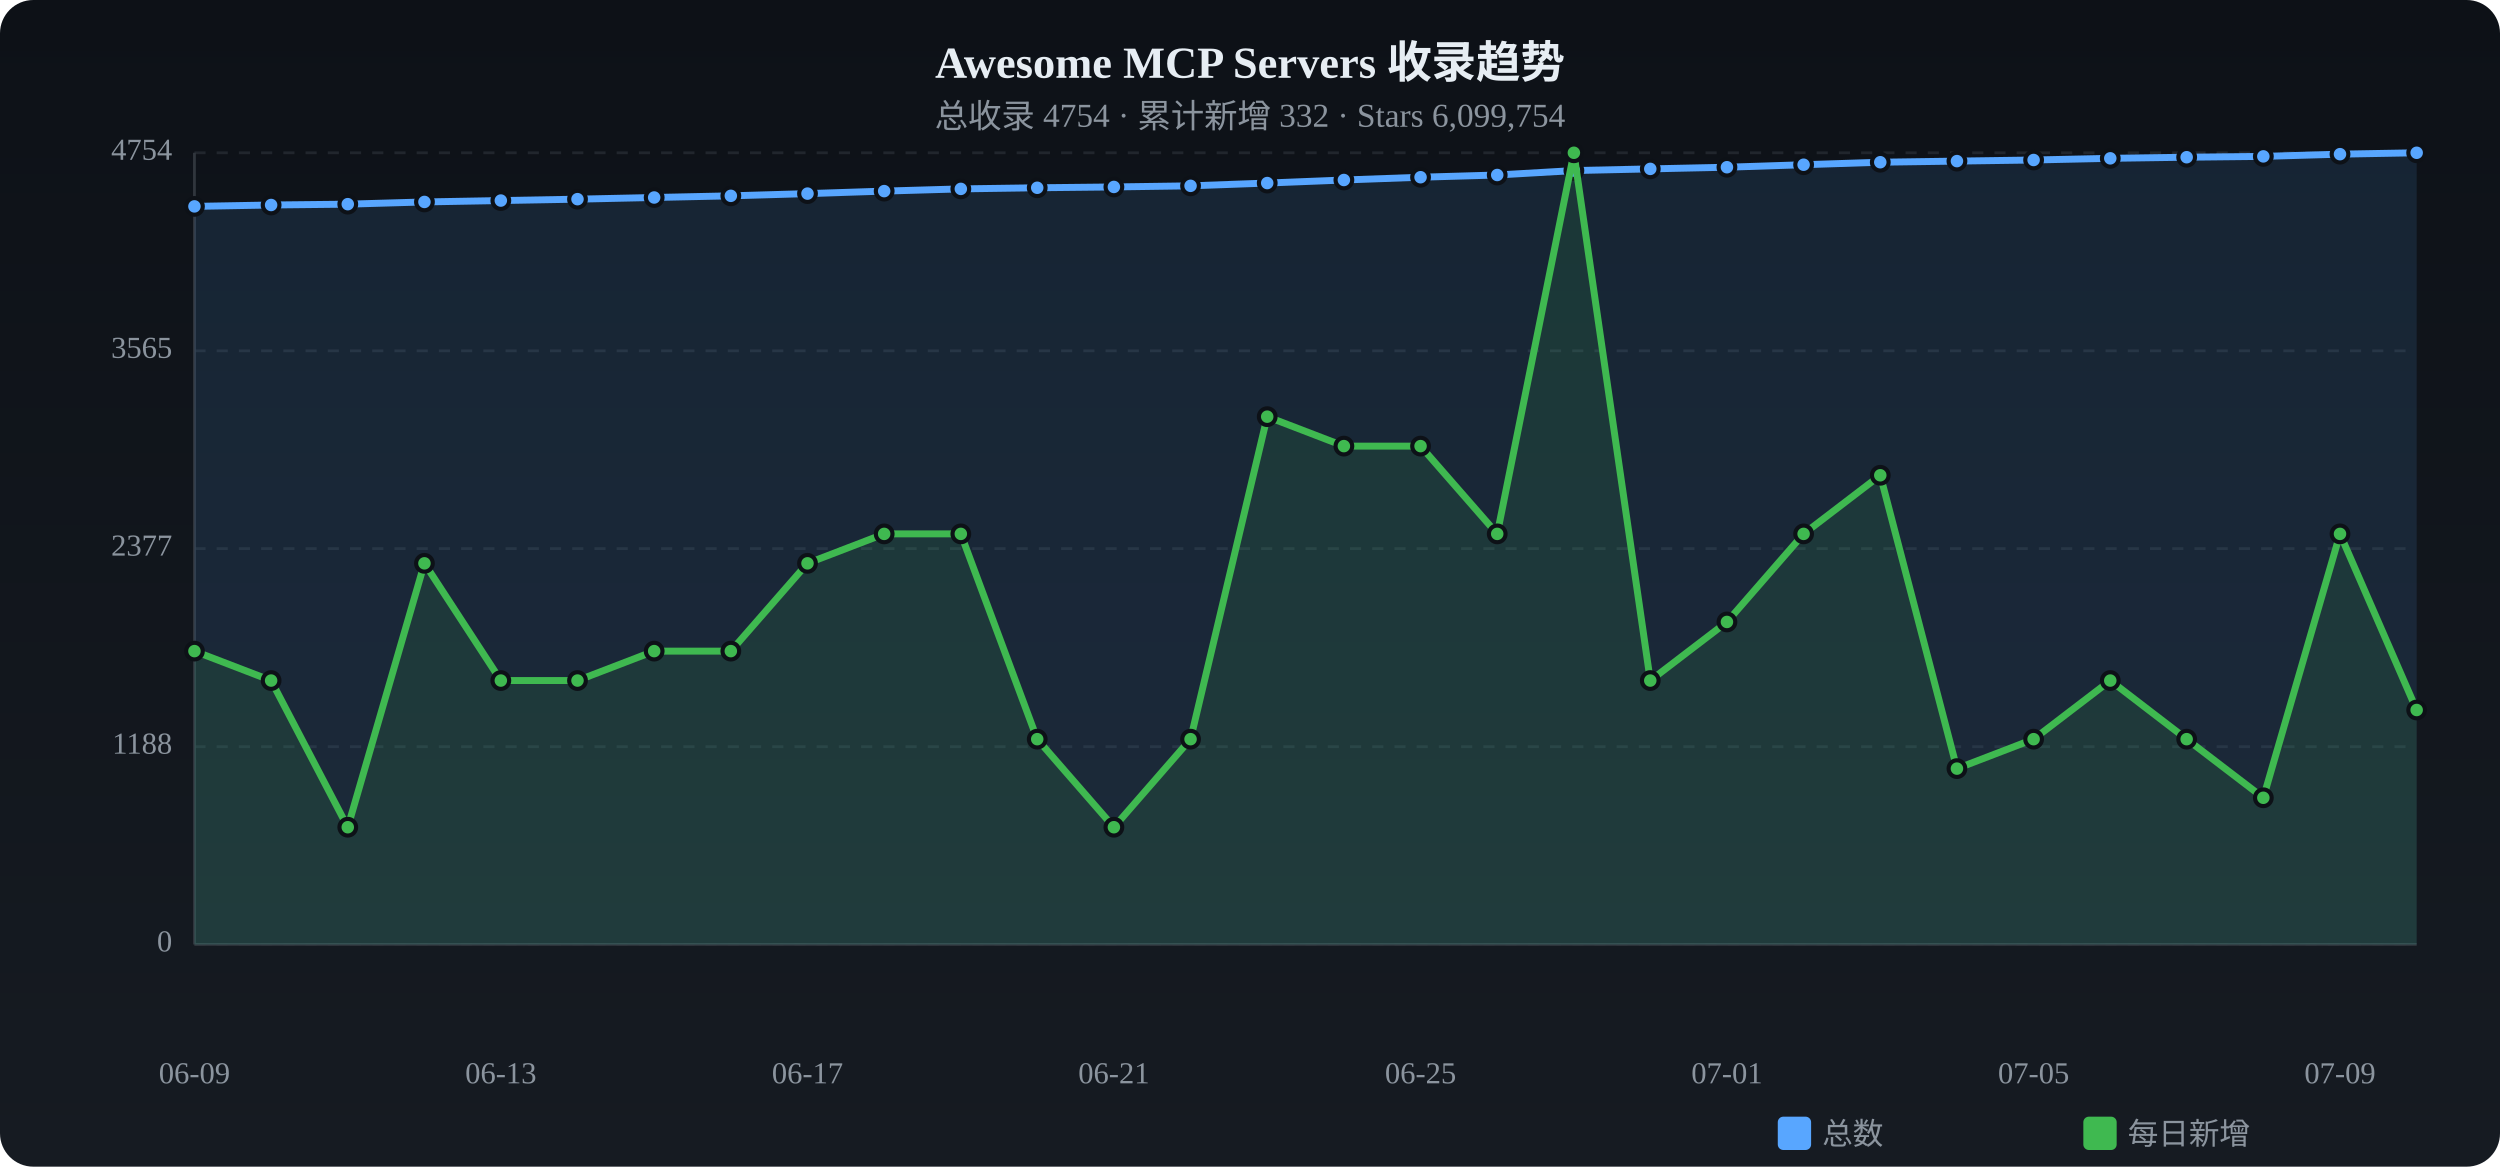
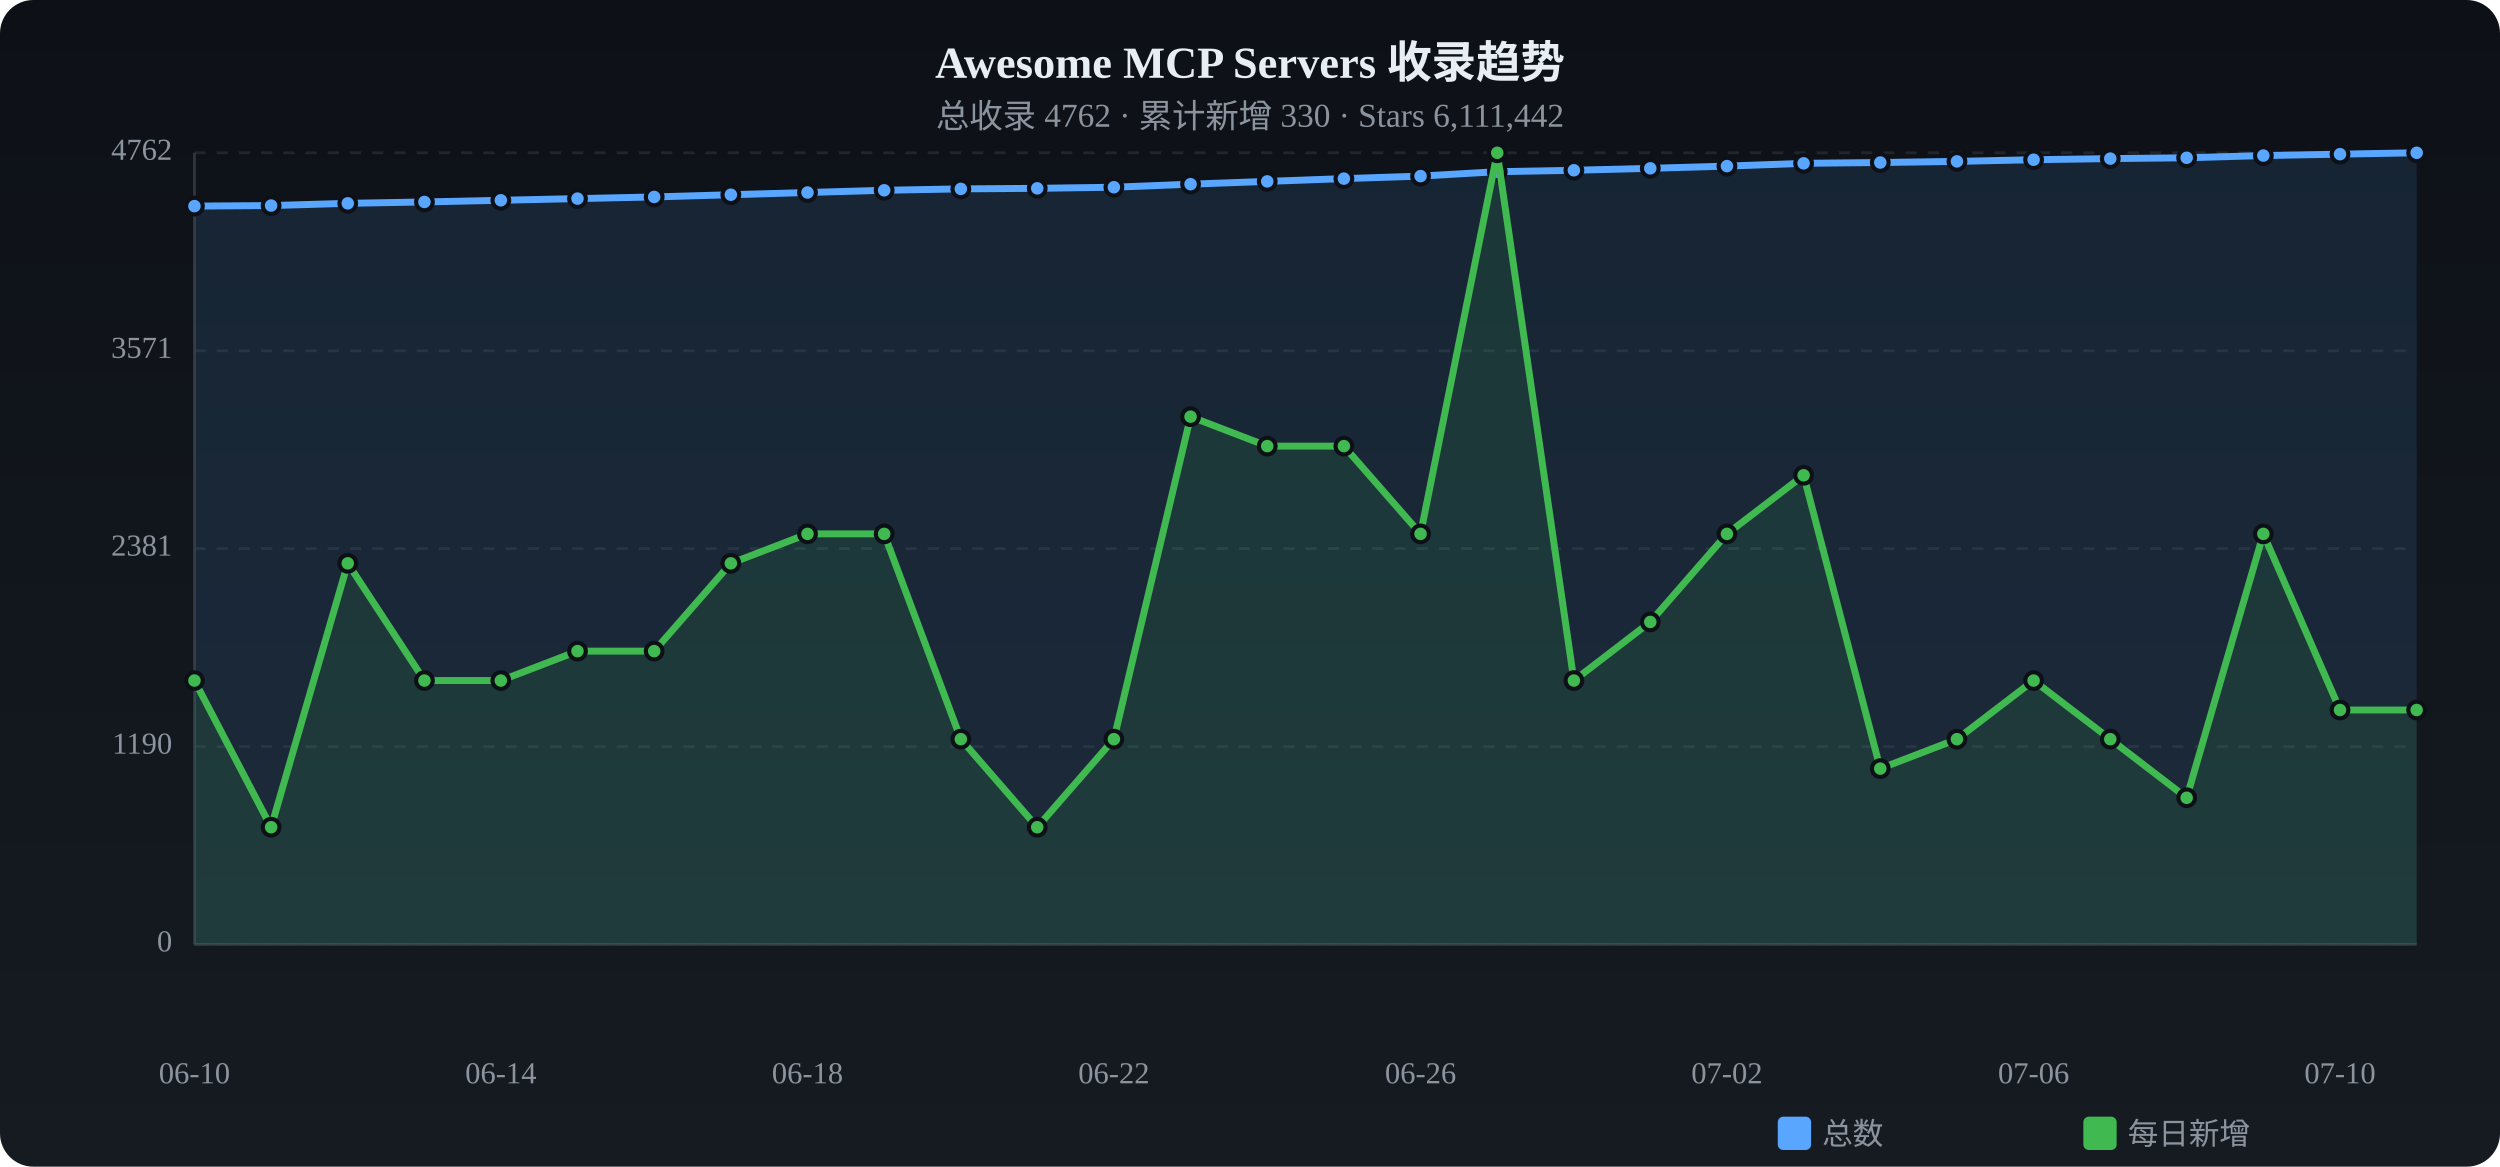
<svg xmlns="http://www.w3.org/2000/svg" viewBox="0 0 900 420" width="900" height="420">
  <defs>
    <linearGradient id="tbg" x1="0%" y1="0%" x2="0%" y2="100%">
      <stop offset="0%" stop-color="#0d1117" />
      <stop offset="100%" stop-color="#161b22" />
    </linearGradient>
  </defs>
  <rect width="900" height="420" rx="12" fill="url(#tbg)" />
  <text x="450.0" y="28" text-anchor="middle" fill="#e6edf3" font-size="16" font-weight="bold">Awesome MCP Servers 收录趋势</text>
-   <text x="450.0" y="46" text-anchor="middle" fill="#8b949e" font-size="12">总收录 4754 · 累计新增 332 · Stars 6,099,754</text>
+   <text x="450.0" y="46" text-anchor="middle" fill="#8b949e" font-size="12">总收录 4762 · 累计新增 330 · Stars 6,111,442</text>
  <text x="62" y="340.0" text-anchor="end" fill="#8b949e" font-size="11" dominant-baseline="middle">0</text>
  <line x1="70" y1="340.0" x2="870" y2="340.0" stroke="#21262d" stroke-dasharray="4 4" />
-   <text x="62" y="268.8" text-anchor="end" fill="#8b949e" font-size="11" dominant-baseline="middle">1188</text>
+   <text x="62" y="268.8" text-anchor="end" fill="#8b949e" font-size="11" dominant-baseline="middle">1190</text>
  <line x1="70" y1="268.8" x2="870" y2="268.8" stroke="#21262d" stroke-dasharray="4 4" />
-   <text x="62" y="197.5" text-anchor="end" fill="#8b949e" font-size="11" dominant-baseline="middle">2377</text>
+   <text x="62" y="197.5" text-anchor="end" fill="#8b949e" font-size="11" dominant-baseline="middle">2381</text>
  <line x1="70" y1="197.5" x2="870" y2="197.5" stroke="#21262d" stroke-dasharray="4 4" />
-   <text x="62" y="126.3" text-anchor="end" fill="#8b949e" font-size="11" dominant-baseline="middle">3565</text>
+   <text x="62" y="126.3" text-anchor="end" fill="#8b949e" font-size="11" dominant-baseline="middle">3571</text>
  <line x1="70" y1="126.3" x2="870" y2="126.3" stroke="#21262d" stroke-dasharray="4 4" />
-   <text x="62" y="55.0" text-anchor="end" fill="#8b949e" font-size="11" dominant-baseline="middle">4754</text>
+   <text x="62" y="55.0" text-anchor="end" fill="#8b949e" font-size="11" dominant-baseline="middle">4762</text>
  <line x1="70" y1="55.0" x2="870" y2="55.0" stroke="#21262d" stroke-dasharray="4 4" />
  <line x1="70" y1="55" x2="70" y2="340" stroke="#30363d" />
  <line x1="70" y1="340" x2="870" y2="340" stroke="#30363d" />
-   <path d="M70.0,74.3 L97.6,73.8 L125.2,73.5 L152.8,72.7 L180.3,72.2 L207.9,71.7 L235.5,71.1 L263.1,70.5 L290.7,69.7 L318.3,68.8 L345.9,68.0 L373.4,67.6 L401.0,67.3 L428.6,66.9 L456.2,65.9 L483.8,64.8 L511.4,63.8 L539.0,63.0 L566.6,61.4 L594.1,60.8 L621.7,60.2 L649.3,59.3 L676.9,58.4 L704.5,58.0 L732.1,57.6 L759.7,57.0 L787.2,56.6 L814.8,56.3 L842.4,55.5 L870.0,55.0 L870.0,340 L70.0,340 Z" fill="#58a6ff" opacity="0.12" />
-   <polyline points="70.0,74.3 97.6,73.8 125.2,73.5 152.8,72.7 180.3,72.2 207.9,71.7 235.5,71.1 263.1,70.5 290.7,69.7 318.3,68.8 345.9,68.0 373.4,67.6 401.0,67.3 428.6,66.9 456.2,65.9 483.8,64.8 511.4,63.8 539.0,63.0 566.6,61.4 594.1,60.8 621.7,60.2 649.3,59.3 676.9,58.4 704.5,58.0 732.1,57.6 759.7,57.0 787.2,56.6 814.8,56.3 842.4,55.5 870.0,55.0" fill="none" stroke="#58a6ff" stroke-width="2.5" stroke-linecap="round" stroke-linejoin="round" />
-   <circle cx="70.0" cy="74.3" r="3" fill="#58a6ff" stroke="#0d1117" stroke-width="1.5" />
-   <circle cx="97.6" cy="73.8" r="3" fill="#58a6ff" stroke="#0d1117" stroke-width="1.5" />
-   <circle cx="125.2" cy="73.5" r="3" fill="#58a6ff" stroke="#0d1117" stroke-width="1.5" />
+   <path d="M70.0,74.2 L97.6,74.0 L125.2,73.2 L152.8,72.7 L180.3,72.1 L207.9,71.5 L235.5,70.9 L263.1,70.1 L290.7,69.3 L318.3,68.5 L345.9,68.0 L373.4,67.8 L401.0,67.4 L428.6,66.3 L456.2,65.3 L483.8,64.3 L511.4,63.4 L539.0,61.8 L566.6,61.3 L594.1,60.6 L621.7,59.8 L649.3,58.8 L676.9,58.5 L704.5,58.1 L732.1,57.5 L759.7,57.1 L787.2,56.8 L814.8,56.0 L842.4,55.5 L870.0,55.0 L870.0,340 L70.0,340 Z" fill="#58a6ff" opacity="0.12" />
+   <polyline points="70.0,74.2 97.6,74.0 125.2,73.2 152.8,72.7 180.3,72.1 207.9,71.5 235.5,70.9 263.1,70.1 290.7,69.3 318.3,68.5 345.9,68.0 373.4,67.8 401.0,67.4 428.6,66.3 456.2,65.3 483.8,64.3 511.4,63.4 539.0,61.8 566.6,61.3 594.1,60.6 621.7,59.8 649.3,58.8 676.9,58.5 704.5,58.1 732.1,57.5 759.7,57.1 787.2,56.8 814.8,56.0 842.4,55.5 870.0,55.0" fill="none" stroke="#58a6ff" stroke-width="2.5" stroke-linecap="round" stroke-linejoin="round" />
+   <circle cx="70.0" cy="74.2" r="3" fill="#58a6ff" stroke="#0d1117" stroke-width="1.5" />
+   <circle cx="97.6" cy="74.0" r="3" fill="#58a6ff" stroke="#0d1117" stroke-width="1.5" />
+   <circle cx="125.2" cy="73.2" r="3" fill="#58a6ff" stroke="#0d1117" stroke-width="1.5" />
  <circle cx="152.8" cy="72.7" r="3" fill="#58a6ff" stroke="#0d1117" stroke-width="1.5" />
-   <circle cx="180.3" cy="72.2" r="3" fill="#58a6ff" stroke="#0d1117" stroke-width="1.5" />
-   <circle cx="207.9" cy="71.7" r="3" fill="#58a6ff" stroke="#0d1117" stroke-width="1.5" />
-   <circle cx="235.5" cy="71.1" r="3" fill="#58a6ff" stroke="#0d1117" stroke-width="1.5" />
-   <circle cx="263.1" cy="70.5" r="3" fill="#58a6ff" stroke="#0d1117" stroke-width="1.5" />
-   <circle cx="290.7" cy="69.7" r="3" fill="#58a6ff" stroke="#0d1117" stroke-width="1.5" />
-   <circle cx="318.3" cy="68.8" r="3" fill="#58a6ff" stroke="#0d1117" stroke-width="1.5" />
+   <circle cx="180.3" cy="72.1" r="3" fill="#58a6ff" stroke="#0d1117" stroke-width="1.5" />
+   <circle cx="207.9" cy="71.5" r="3" fill="#58a6ff" stroke="#0d1117" stroke-width="1.5" />
+   <circle cx="235.5" cy="70.9" r="3" fill="#58a6ff" stroke="#0d1117" stroke-width="1.5" />
+   <circle cx="263.1" cy="70.1" r="3" fill="#58a6ff" stroke="#0d1117" stroke-width="1.5" />
+   <circle cx="290.7" cy="69.3" r="3" fill="#58a6ff" stroke="#0d1117" stroke-width="1.5" />
+   <circle cx="318.3" cy="68.5" r="3" fill="#58a6ff" stroke="#0d1117" stroke-width="1.5" />
  <circle cx="345.9" cy="68.0" r="3" fill="#58a6ff" stroke="#0d1117" stroke-width="1.5" />
-   <circle cx="373.4" cy="67.6" r="3" fill="#58a6ff" stroke="#0d1117" stroke-width="1.5" />
-   <circle cx="401.0" cy="67.3" r="3" fill="#58a6ff" stroke="#0d1117" stroke-width="1.5" />
-   <circle cx="428.6" cy="66.9" r="3" fill="#58a6ff" stroke="#0d1117" stroke-width="1.5" />
-   <circle cx="456.2" cy="65.9" r="3" fill="#58a6ff" stroke="#0d1117" stroke-width="1.5" />
-   <circle cx="483.8" cy="64.8" r="3" fill="#58a6ff" stroke="#0d1117" stroke-width="1.5" />
-   <circle cx="511.4" cy="63.8" r="3" fill="#58a6ff" stroke="#0d1117" stroke-width="1.5" />
-   <circle cx="539.0" cy="63.0" r="3" fill="#58a6ff" stroke="#0d1117" stroke-width="1.5" />
-   <circle cx="566.6" cy="61.4" r="3" fill="#58a6ff" stroke="#0d1117" stroke-width="1.5" />
-   <circle cx="594.1" cy="60.8" r="3" fill="#58a6ff" stroke="#0d1117" stroke-width="1.5" />
-   <circle cx="621.7" cy="60.2" r="3" fill="#58a6ff" stroke="#0d1117" stroke-width="1.5" />
-   <circle cx="649.3" cy="59.3" r="3" fill="#58a6ff" stroke="#0d1117" stroke-width="1.5" />
-   <circle cx="676.9" cy="58.4" r="3" fill="#58a6ff" stroke="#0d1117" stroke-width="1.5" />
-   <circle cx="704.5" cy="58.0" r="3" fill="#58a6ff" stroke="#0d1117" stroke-width="1.5" />
-   <circle cx="732.1" cy="57.6" r="3" fill="#58a6ff" stroke="#0d1117" stroke-width="1.5" />
-   <circle cx="759.7" cy="57.0" r="3" fill="#58a6ff" stroke="#0d1117" stroke-width="1.5" />
-   <circle cx="787.2" cy="56.6" r="3" fill="#58a6ff" stroke="#0d1117" stroke-width="1.5" />
-   <circle cx="814.8" cy="56.3" r="3" fill="#58a6ff" stroke="#0d1117" stroke-width="1.5" />
+   <circle cx="373.4" cy="67.8" r="3" fill="#58a6ff" stroke="#0d1117" stroke-width="1.5" />
+   <circle cx="401.0" cy="67.4" r="3" fill="#58a6ff" stroke="#0d1117" stroke-width="1.5" />
+   <circle cx="428.6" cy="66.3" r="3" fill="#58a6ff" stroke="#0d1117" stroke-width="1.5" />
+   <circle cx="456.2" cy="65.3" r="3" fill="#58a6ff" stroke="#0d1117" stroke-width="1.5" />
+   <circle cx="483.8" cy="64.3" r="3" fill="#58a6ff" stroke="#0d1117" stroke-width="1.5" />
+   <circle cx="511.4" cy="63.4" r="3" fill="#58a6ff" stroke="#0d1117" stroke-width="1.5" />
+   <circle cx="539.0" cy="61.8" r="3" fill="#58a6ff" stroke="#0d1117" stroke-width="1.5" />
+   <circle cx="566.6" cy="61.3" r="3" fill="#58a6ff" stroke="#0d1117" stroke-width="1.5" />
+   <circle cx="594.1" cy="60.6" r="3" fill="#58a6ff" stroke="#0d1117" stroke-width="1.5" />
+   <circle cx="621.7" cy="59.8" r="3" fill="#58a6ff" stroke="#0d1117" stroke-width="1.5" />
+   <circle cx="649.3" cy="58.8" r="3" fill="#58a6ff" stroke="#0d1117" stroke-width="1.5" />
+   <circle cx="676.9" cy="58.5" r="3" fill="#58a6ff" stroke="#0d1117" stroke-width="1.5" />
+   <circle cx="704.5" cy="58.1" r="3" fill="#58a6ff" stroke="#0d1117" stroke-width="1.5" />
+   <circle cx="732.1" cy="57.5" r="3" fill="#58a6ff" stroke="#0d1117" stroke-width="1.5" />
+   <circle cx="759.7" cy="57.1" r="3" fill="#58a6ff" stroke="#0d1117" stroke-width="1.5" />
+   <circle cx="787.2" cy="56.8" r="3" fill="#58a6ff" stroke="#0d1117" stroke-width="1.5" />
+   <circle cx="814.8" cy="56.0" r="3" fill="#58a6ff" stroke="#0d1117" stroke-width="1.5" />
  <circle cx="842.4" cy="55.5" r="3" fill="#58a6ff" stroke="#0d1117" stroke-width="1.5" />
  <circle cx="870.0" cy="55.0" r="3" fill="#58a6ff" stroke="#0d1117" stroke-width="1.5" />
-   <path d="M70.0,234.4 L97.6,245.0 L125.2,297.8 L152.8,202.8 L180.3,245.0 L207.9,245.0 L235.5,234.4 L263.1,234.4 L290.7,202.8 L318.3,192.2 L345.9,192.2 L373.4,266.1 L401.0,297.8 L428.6,266.1 L456.2,150.0 L483.8,160.6 L511.4,160.6 L539.0,192.2 L566.6,55.0 L594.1,245.0 L621.7,223.9 L649.3,192.2 L676.9,171.1 L704.5,276.7 L732.1,266.1 L759.7,245.0 L787.2,266.1 L814.8,287.2 L842.4,192.2 L870.0,255.6 L870.0,340 L70.0,340 Z" fill="#3fb950" opacity="0.12" />
-   <polyline points="70.0,234.4 97.6,245.0 125.2,297.8 152.8,202.8 180.3,245.0 207.9,245.0 235.5,234.4 263.1,234.4 290.7,202.8 318.3,192.2 345.9,192.2 373.4,266.1 401.0,297.8 428.6,266.1 456.2,150.0 483.8,160.6 511.4,160.6 539.0,192.2 566.6,55.0 594.1,245.0 621.7,223.9 649.3,192.2 676.9,171.1 704.5,276.7 732.1,266.1 759.7,245.0 787.2,266.1 814.8,287.2 842.4,192.2 870.0,255.6" fill="none" stroke="#3fb950" stroke-width="2.5" stroke-linecap="round" stroke-linejoin="round" />
-   <circle cx="70.0" cy="234.4" r="3" fill="#3fb950" stroke="#0d1117" stroke-width="1.5" />
-   <circle cx="97.6" cy="245.0" r="3" fill="#3fb950" stroke="#0d1117" stroke-width="1.5" />
-   <circle cx="125.2" cy="297.8" r="3" fill="#3fb950" stroke="#0d1117" stroke-width="1.5" />
-   <circle cx="152.8" cy="202.8" r="3" fill="#3fb950" stroke="#0d1117" stroke-width="1.5" />
+   <path d="M70.0,245.0 L97.6,297.8 L125.2,202.8 L152.8,245.0 L180.3,245.0 L207.9,234.4 L235.5,234.4 L263.1,202.8 L290.7,192.2 L318.3,192.2 L345.9,266.1 L373.4,297.8 L401.0,266.1 L428.6,150.0 L456.2,160.6 L483.8,160.6 L511.4,192.2 L539.0,55.0 L566.6,245.0 L594.1,223.9 L621.7,192.2 L649.3,171.1 L676.9,276.7 L704.5,266.1 L732.1,245.0 L759.7,266.1 L787.2,287.2 L814.8,192.2 L842.4,255.6 L870.0,255.6 L870.0,340 L70.0,340 Z" fill="#3fb950" opacity="0.12" />
+   <polyline points="70.0,245.0 97.6,297.8 125.2,202.8 152.8,245.0 180.3,245.0 207.9,234.4 235.5,234.4 263.1,202.8 290.7,192.2 318.3,192.2 345.9,266.1 373.4,297.8 401.0,266.1 428.6,150.0 456.2,160.6 483.8,160.6 511.4,192.2 539.0,55.0 566.6,245.0 594.1,223.9 621.7,192.2 649.3,171.1 676.9,276.7 704.5,266.1 732.1,245.0 759.7,266.1 787.2,287.2 814.8,192.2 842.4,255.6 870.0,255.6" fill="none" stroke="#3fb950" stroke-width="2.5" stroke-linecap="round" stroke-linejoin="round" />
+   <circle cx="70.0" cy="245.0" r="3" fill="#3fb950" stroke="#0d1117" stroke-width="1.5" />
+   <circle cx="97.6" cy="297.8" r="3" fill="#3fb950" stroke="#0d1117" stroke-width="1.5" />
+   <circle cx="125.2" cy="202.8" r="3" fill="#3fb950" stroke="#0d1117" stroke-width="1.5" />
+   <circle cx="152.8" cy="245.0" r="3" fill="#3fb950" stroke="#0d1117" stroke-width="1.5" />
  <circle cx="180.3" cy="245.0" r="3" fill="#3fb950" stroke="#0d1117" stroke-width="1.5" />
-   <circle cx="207.9" cy="245.0" r="3" fill="#3fb950" stroke="#0d1117" stroke-width="1.5" />
+   <circle cx="207.9" cy="234.4" r="3" fill="#3fb950" stroke="#0d1117" stroke-width="1.5" />
  <circle cx="235.5" cy="234.4" r="3" fill="#3fb950" stroke="#0d1117" stroke-width="1.5" />
-   <circle cx="263.1" cy="234.4" r="3" fill="#3fb950" stroke="#0d1117" stroke-width="1.5" />
-   <circle cx="290.7" cy="202.8" r="3" fill="#3fb950" stroke="#0d1117" stroke-width="1.5" />
+   <circle cx="263.1" cy="202.8" r="3" fill="#3fb950" stroke="#0d1117" stroke-width="1.5" />
+   <circle cx="290.7" cy="192.2" r="3" fill="#3fb950" stroke="#0d1117" stroke-width="1.5" />
  <circle cx="318.3" cy="192.2" r="3" fill="#3fb950" stroke="#0d1117" stroke-width="1.5" />
-   <circle cx="345.9" cy="192.2" r="3" fill="#3fb950" stroke="#0d1117" stroke-width="1.5" />
-   <circle cx="373.4" cy="266.1" r="3" fill="#3fb950" stroke="#0d1117" stroke-width="1.5" />
-   <circle cx="401.0" cy="297.8" r="3" fill="#3fb950" stroke="#0d1117" stroke-width="1.5" />
-   <circle cx="428.6" cy="266.1" r="3" fill="#3fb950" stroke="#0d1117" stroke-width="1.5" />
-   <circle cx="456.2" cy="150.0" r="3" fill="#3fb950" stroke="#0d1117" stroke-width="1.5" />
+   <circle cx="345.9" cy="266.1" r="3" fill="#3fb950" stroke="#0d1117" stroke-width="1.5" />
+   <circle cx="373.4" cy="297.8" r="3" fill="#3fb950" stroke="#0d1117" stroke-width="1.5" />
+   <circle cx="401.0" cy="266.1" r="3" fill="#3fb950" stroke="#0d1117" stroke-width="1.5" />
+   <circle cx="428.6" cy="150.0" r="3" fill="#3fb950" stroke="#0d1117" stroke-width="1.5" />
+   <circle cx="456.2" cy="160.6" r="3" fill="#3fb950" stroke="#0d1117" stroke-width="1.5" />
  <circle cx="483.8" cy="160.6" r="3" fill="#3fb950" stroke="#0d1117" stroke-width="1.5" />
-   <circle cx="511.4" cy="160.6" r="3" fill="#3fb950" stroke="#0d1117" stroke-width="1.5" />
-   <circle cx="539.0" cy="192.2" r="3" fill="#3fb950" stroke="#0d1117" stroke-width="1.5" />
-   <circle cx="566.6" cy="55.0" r="3" fill="#3fb950" stroke="#0d1117" stroke-width="1.5" />
-   <circle cx="594.1" cy="245.0" r="3" fill="#3fb950" stroke="#0d1117" stroke-width="1.5" />
-   <circle cx="621.7" cy="223.9" r="3" fill="#3fb950" stroke="#0d1117" stroke-width="1.5" />
-   <circle cx="649.3" cy="192.2" r="3" fill="#3fb950" stroke="#0d1117" stroke-width="1.5" />
-   <circle cx="676.9" cy="171.1" r="3" fill="#3fb950" stroke="#0d1117" stroke-width="1.5" />
-   <circle cx="704.5" cy="276.7" r="3" fill="#3fb950" stroke="#0d1117" stroke-width="1.5" />
-   <circle cx="732.1" cy="266.1" r="3" fill="#3fb950" stroke="#0d1117" stroke-width="1.5" />
-   <circle cx="759.7" cy="245.0" r="3" fill="#3fb950" stroke="#0d1117" stroke-width="1.5" />
-   <circle cx="787.2" cy="266.1" r="3" fill="#3fb950" stroke="#0d1117" stroke-width="1.5" />
-   <circle cx="814.8" cy="287.2" r="3" fill="#3fb950" stroke="#0d1117" stroke-width="1.5" />
-   <circle cx="842.4" cy="192.2" r="3" fill="#3fb950" stroke="#0d1117" stroke-width="1.5" />
+   <circle cx="511.4" cy="192.2" r="3" fill="#3fb950" stroke="#0d1117" stroke-width="1.5" />
+   <circle cx="539.0" cy="55.0" r="3" fill="#3fb950" stroke="#0d1117" stroke-width="1.5" />
+   <circle cx="566.6" cy="245.0" r="3" fill="#3fb950" stroke="#0d1117" stroke-width="1.5" />
+   <circle cx="594.1" cy="223.9" r="3" fill="#3fb950" stroke="#0d1117" stroke-width="1.5" />
+   <circle cx="621.7" cy="192.2" r="3" fill="#3fb950" stroke="#0d1117" stroke-width="1.5" />
+   <circle cx="649.3" cy="171.1" r="3" fill="#3fb950" stroke="#0d1117" stroke-width="1.5" />
+   <circle cx="676.9" cy="276.7" r="3" fill="#3fb950" stroke="#0d1117" stroke-width="1.5" />
+   <circle cx="704.5" cy="266.1" r="3" fill="#3fb950" stroke="#0d1117" stroke-width="1.5" />
+   <circle cx="732.1" cy="245.0" r="3" fill="#3fb950" stroke="#0d1117" stroke-width="1.5" />
+   <circle cx="759.7" cy="266.1" r="3" fill="#3fb950" stroke="#0d1117" stroke-width="1.5" />
+   <circle cx="787.2" cy="287.2" r="3" fill="#3fb950" stroke="#0d1117" stroke-width="1.5" />
+   <circle cx="814.8" cy="192.2" r="3" fill="#3fb950" stroke="#0d1117" stroke-width="1.5" />
+   <circle cx="842.4" cy="255.6" r="3" fill="#3fb950" stroke="#0d1117" stroke-width="1.5" />
  <circle cx="870.0" cy="255.6" r="3" fill="#3fb950" stroke="#0d1117" stroke-width="1.5" />
-   <text x="70.0" y="390" text-anchor="middle" fill="#8b949e" font-size="11">06-09</text>
-   <text x="180.3" y="390" text-anchor="middle" fill="#8b949e" font-size="11">06-13</text>
-   <text x="290.7" y="390" text-anchor="middle" fill="#8b949e" font-size="11">06-17</text>
-   <text x="401.0" y="390" text-anchor="middle" fill="#8b949e" font-size="11">06-21</text>
-   <text x="511.4" y="390" text-anchor="middle" fill="#8b949e" font-size="11">06-25</text>
-   <text x="621.7" y="390" text-anchor="middle" fill="#8b949e" font-size="11">07-01</text>
-   <text x="732.1" y="390" text-anchor="middle" fill="#8b949e" font-size="11">07-05</text>
-   <text x="842.4" y="390" text-anchor="middle" fill="#8b949e" font-size="11">07-09</text>
+   <text x="70.0" y="390" text-anchor="middle" fill="#8b949e" font-size="11">06-10</text>
+   <text x="180.3" y="390" text-anchor="middle" fill="#8b949e" font-size="11">06-14</text>
+   <text x="290.7" y="390" text-anchor="middle" fill="#8b949e" font-size="11">06-18</text>
+   <text x="401.0" y="390" text-anchor="middle" fill="#8b949e" font-size="11">06-22</text>
+   <text x="511.4" y="390" text-anchor="middle" fill="#8b949e" font-size="11">06-26</text>
+   <text x="621.7" y="390" text-anchor="middle" fill="#8b949e" font-size="11">07-02</text>
+   <text x="732.1" y="390" text-anchor="middle" fill="#8b949e" font-size="11">07-06</text>
+   <text x="842.4" y="390" text-anchor="middle" fill="#8b949e" font-size="11">07-10</text>
  <rect x="640" y="402" width="12" height="12" rx="2" fill="#58a6ff" />
  <text x="656" y="412" fill="#8b949e" font-size="11">总数</text>
  <rect x="750" y="402" width="12" height="12" rx="2" fill="#3fb950" />
  <text x="766" y="412" fill="#8b949e" font-size="11">每日新增</text>
</svg>
